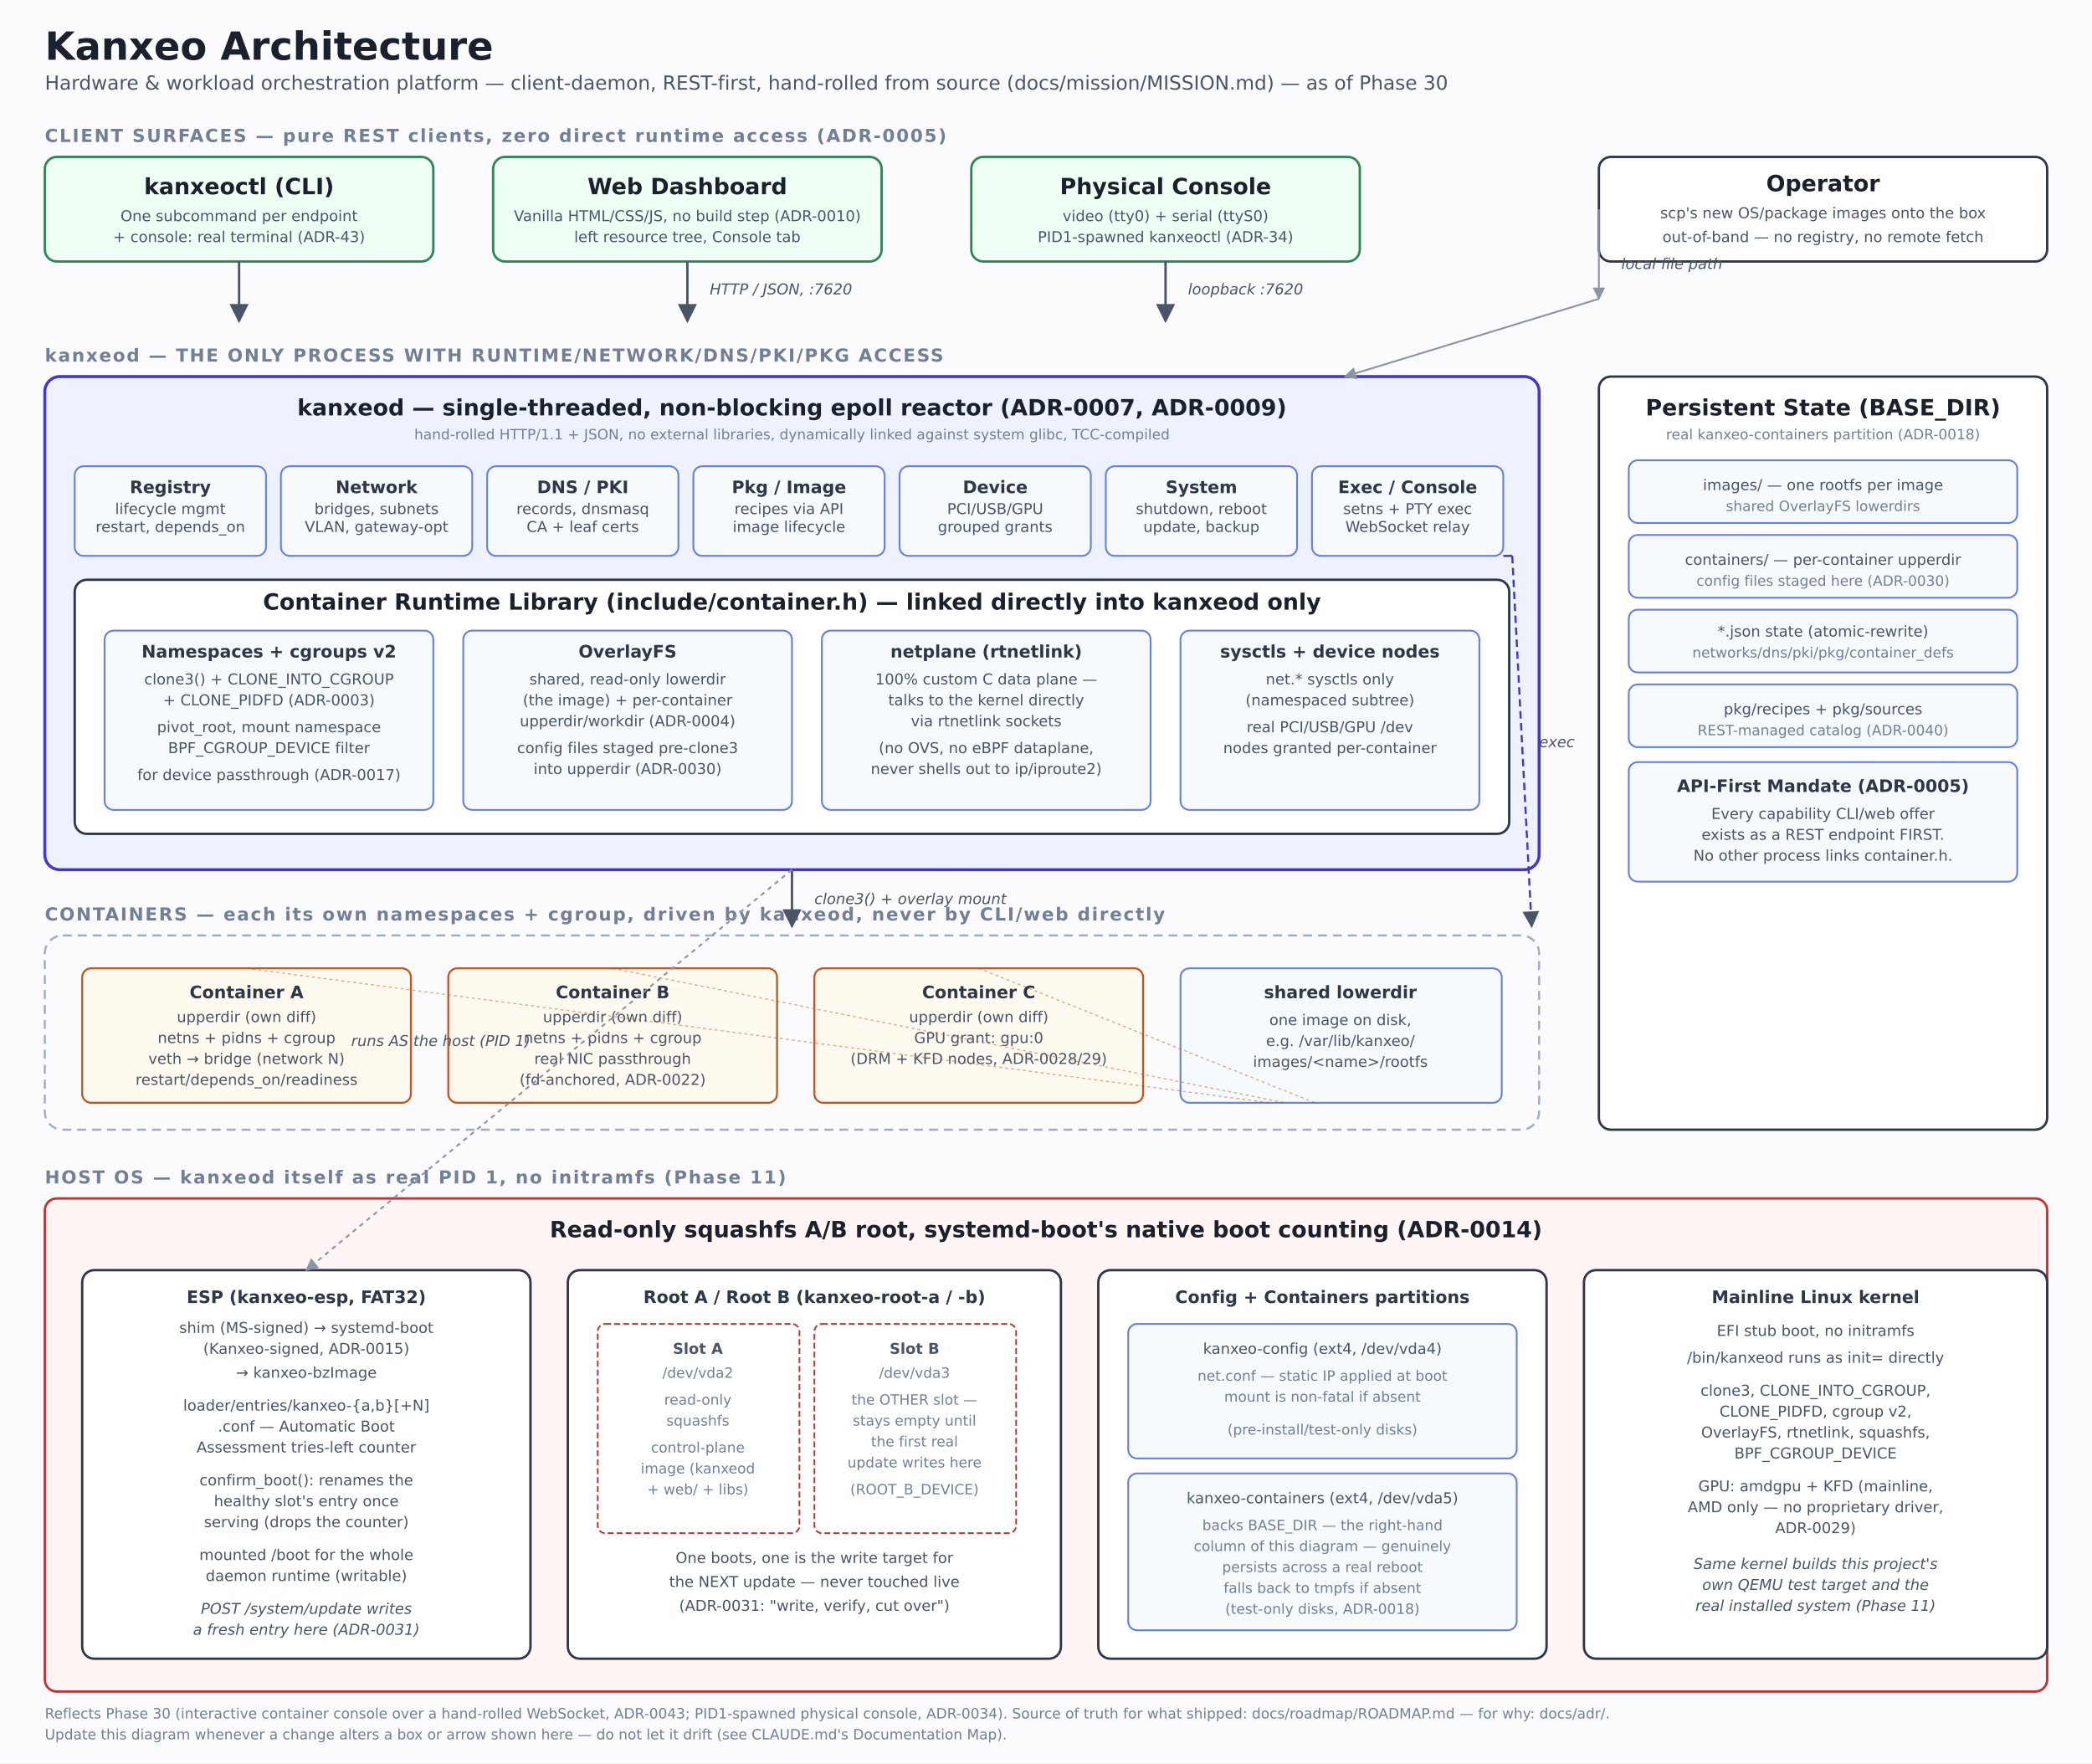
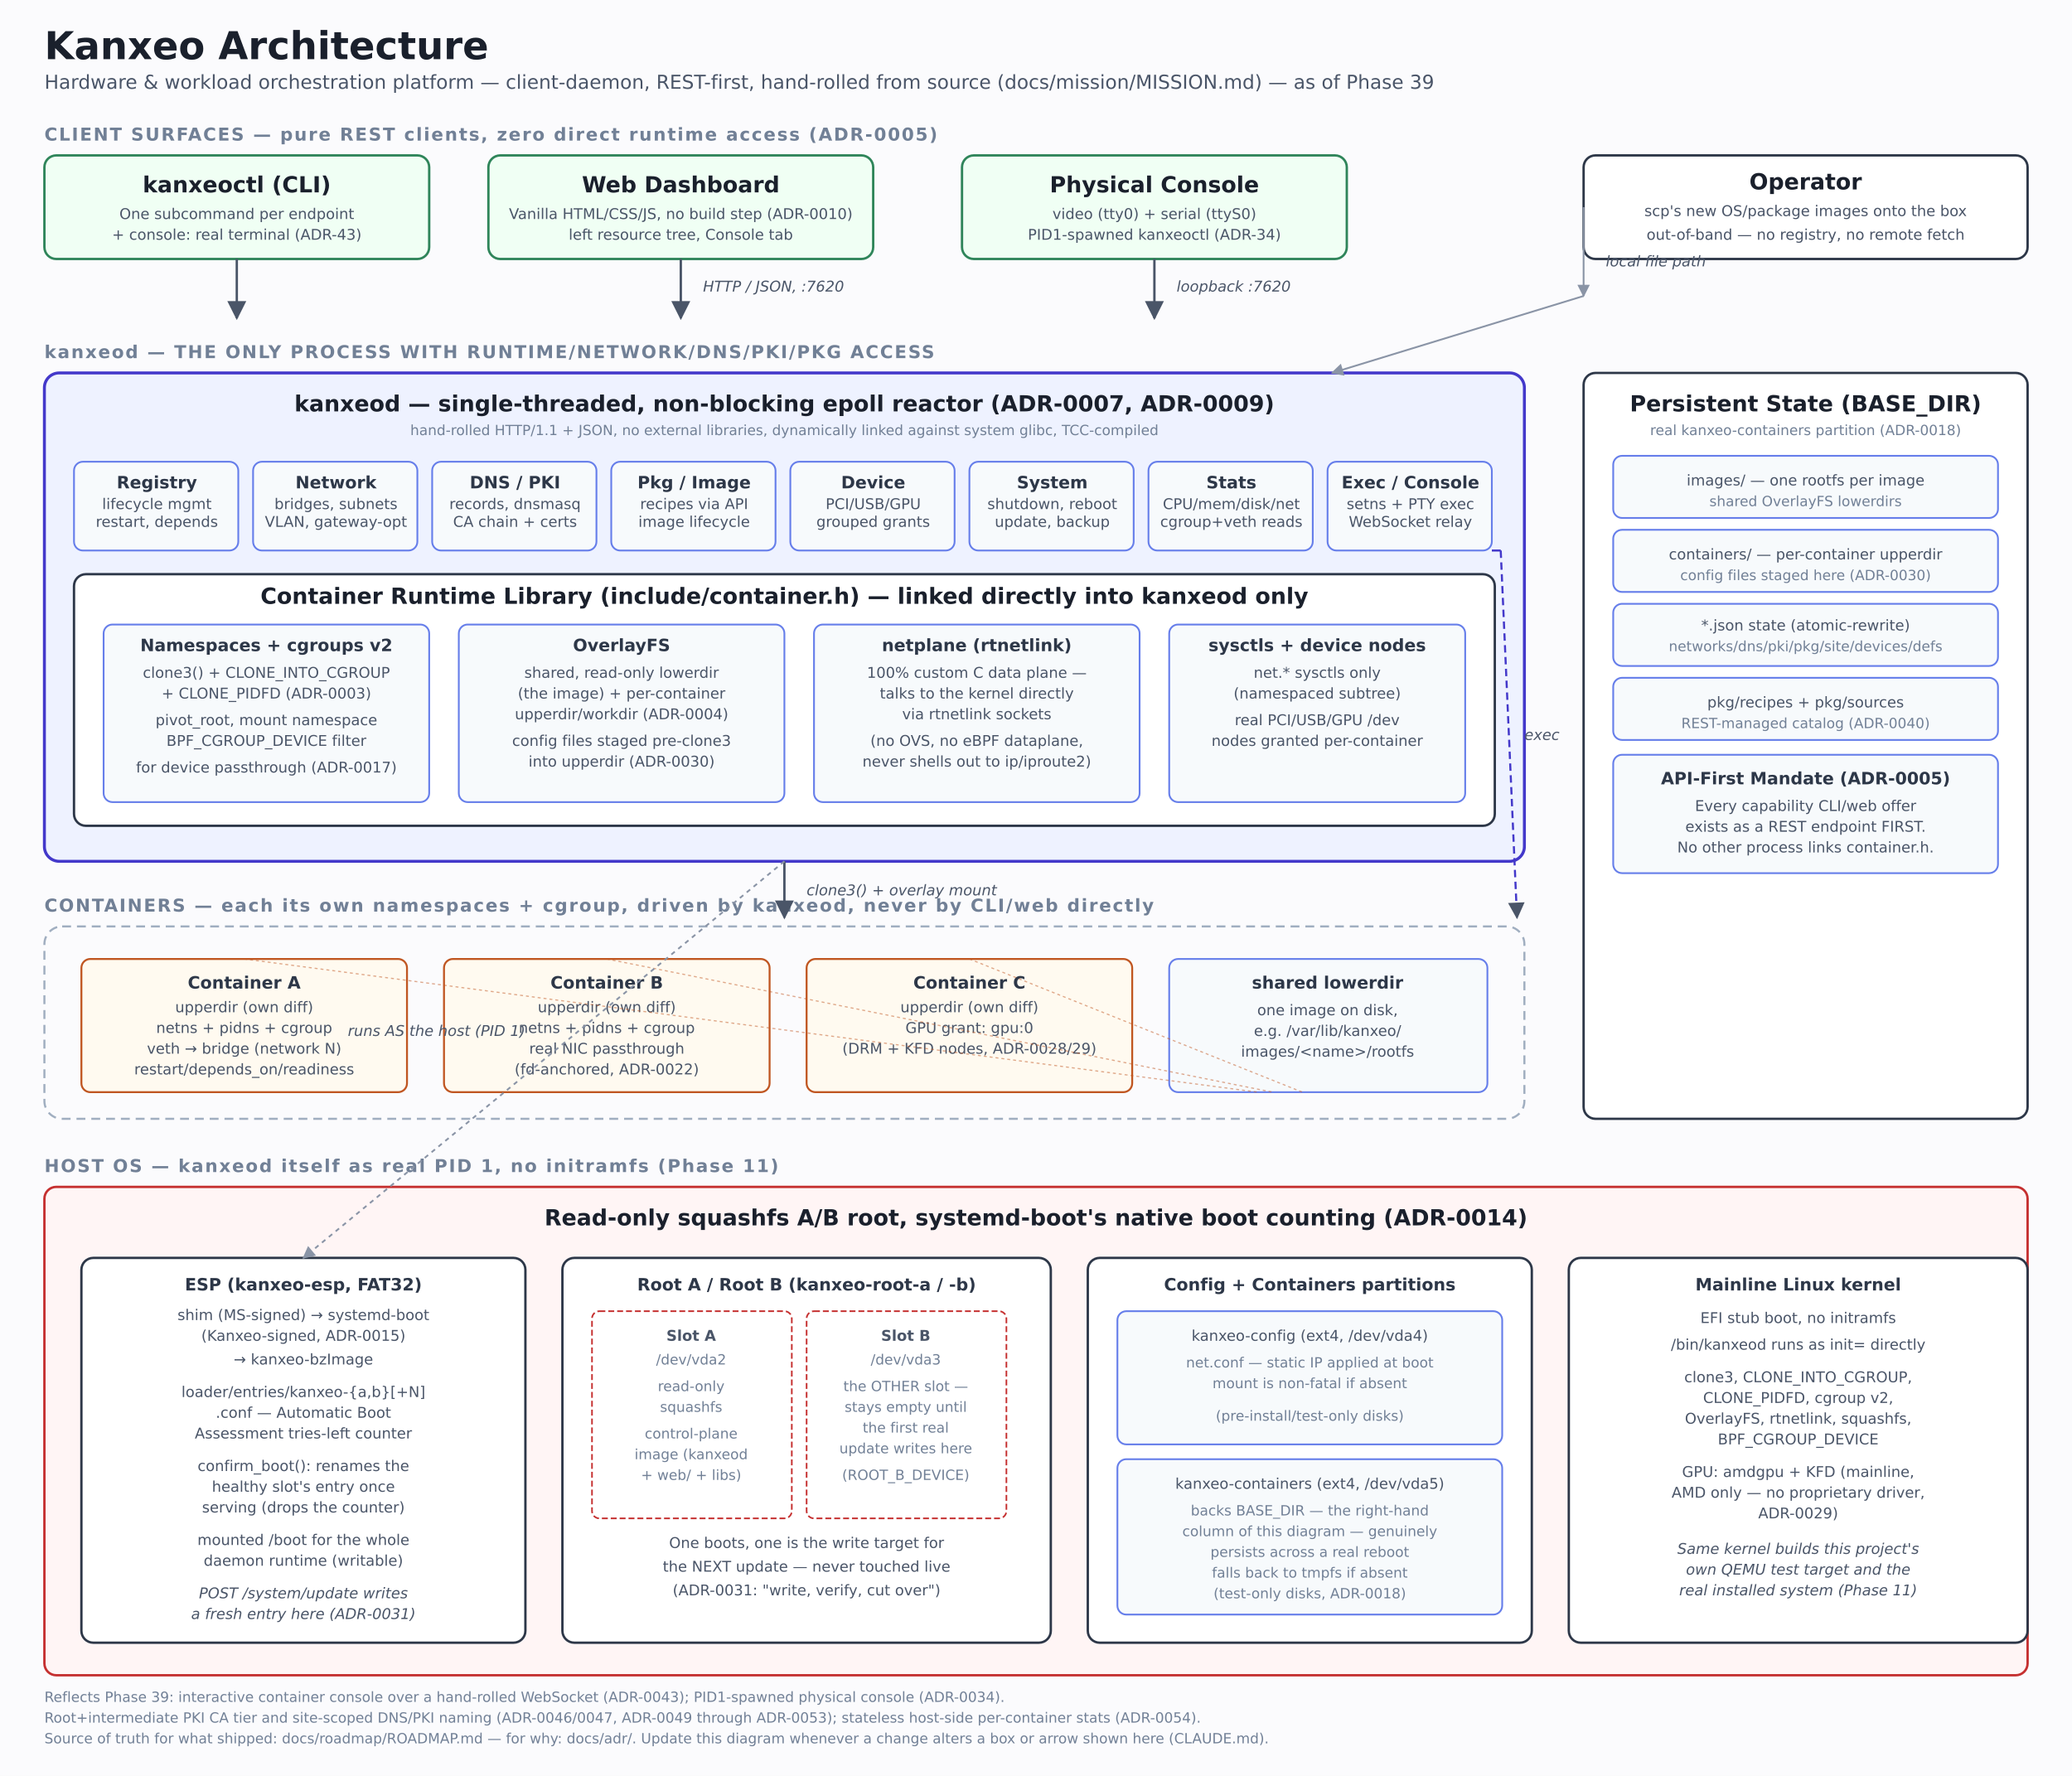
- <svg xmlns="http://www.w3.org/2000/svg" viewBox="0 0 1400 1180" font-family="'DejaVu Sans', Verdana, Arial, sans-serif">
+ <svg xmlns="http://www.w3.org/2000/svg" viewBox="0 0 1400 1200" font-family="'DejaVu Sans', Verdana, Arial, sans-serif">
  <defs>
    <marker id="arrow" viewBox="0 0 10 10" refX="9" refY="5" markerWidth="8" markerHeight="8" orient="auto-start-reverse">
      <path d="M0,0 L10,5 L0,10 z" fill="#4a5568" />
    </marker>
    <marker id="arrowLight" viewBox="0 0 10 10" refX="9" refY="5" markerWidth="7" markerHeight="7" orient="auto-start-reverse">
      <path d="M0,0 L10,5 L0,10 z" fill="#8a94a6" />
    </marker>
  </defs>
  <style>
    .title { font-size: 26px; font-weight: 700; fill: #1a202c; }
    .subtitle { font-size: 13px; fill: #4a5568; }
    .layer-label { font-size: 12px; font-weight: 700; fill: #718096; letter-spacing: 1px; }
    .box { fill: #ffffff; stroke: #2d3748; stroke-width: 1.6; rx: 8; }
    .box-daemon { fill: #eef2ff; stroke: #4338ca; stroke-width: 2; rx: 10; }
    .box-module { fill: #f7fafc; stroke: #667eea; stroke-width: 1.2; rx: 6; }
    .box-client { fill: #f0fff4; stroke: #2f855a; stroke-width: 1.6; rx: 8; }
    .box-container { fill: #fffaf0; stroke: #c05621; stroke-width: 1.3; rx: 6; }
    .box-host { fill: #fff5f5; stroke: #c53030; stroke-width: 1.6; rx: 8; }
    .box-slot { fill: #ffffff; stroke: #c53030; stroke-width: 1.1; stroke-dasharray: 4 2; rx: 5; }
    .box-title { font-size: 15px; font-weight: 700; fill: #1a202c; }
    .module-title { font-size: 11.5px; font-weight: 700; fill: #2d3748; }
    .module-text { font-size: 10px; fill: #4a5568; }
    .body-text { font-size: 11px; fill: #2d3748; }
    .small-text { font-size: 9.5px; fill: #718096; }
    .arrow-label { font-size: 10px; fill: #4a5568; font-style: italic; }
    .boundary { fill: none; stroke: #a0aec0; stroke-width: 1.4; stroke-dasharray: 6 4; rx: 12; }
  </style>
-   <rect width="1400" height="1180" fill="#fbfbfd" />
+   <rect width="1400" height="1200" fill="#fbfbfd" />
  <text x="30" y="40" class="title">Kanxeo Architecture</text>
-   <text x="30" y="60" class="subtitle">Hardware &amp; workload orchestration platform — client-daemon, REST-first, hand-rolled from source (docs/mission/MISSION.md) — as of Phase 30</text>
+   <text x="30" y="60" class="subtitle">Hardware &amp; workload orchestration platform — client-daemon, REST-first, hand-rolled from source (docs/mission/MISSION.md) — as of Phase 39</text>
  <text x="30" y="95" class="layer-label">CLIENT SURFACES — pure REST clients, zero direct runtime access (ADR-0005)</text>
  <rect x="30" y="105" width="260" height="70" class="box-client" />
  <text x="160" y="130" text-anchor="middle" class="box-title">kanxeoctl (CLI)</text>
  <text x="160" y="148" text-anchor="middle" class="module-text">One subcommand per endpoint</text>
  <text x="160" y="162" text-anchor="middle" class="module-text">+ console: real terminal (ADR-43)</text>
  <rect x="330" y="105" width="260" height="70" class="box-client" />
  <text x="460" y="130" text-anchor="middle" class="box-title">Web Dashboard</text>
  <text x="460" y="148" text-anchor="middle" class="module-text">Vanilla HTML/CSS/JS, no build step (ADR-0010)</text>
  <text x="460" y="162" text-anchor="middle" class="module-text">left resource tree, Console tab</text>
  <rect x="650" y="105" width="260" height="70" class="box-client" />
  <text x="780" y="130" text-anchor="middle" class="box-title">Physical Console</text>
  <text x="780" y="148" text-anchor="middle" class="module-text">video (tty0) + serial (ttyS0)</text>
  <text x="780" y="162" text-anchor="middle" class="module-text">PID1-spawned kanxeoctl (ADR-34)</text>
  <rect x="1070" y="105" width="300" height="70" class="box" fill="#fefcf3" stroke="#b7791f" />
  <text x="1220" y="128" text-anchor="middle" class="box-title">Operator</text>
  <text x="1220" y="146" text-anchor="middle" class="module-text">scp's new OS/package images onto the box</text>
  <text x="1220" y="162" text-anchor="middle" class="module-text">out-of-band — no registry, no remote fetch</text>
  <line x1="160" y1="175" x2="160" y2="215" stroke="#4a5568" stroke-width="1.6" marker-end="url(#arrow)" />
  <line x1="460" y1="175" x2="460" y2="215" stroke="#4a5568" stroke-width="1.6" marker-end="url(#arrow)" />
  <line x1="780" y1="175" x2="780" y2="215" stroke="#4a5568" stroke-width="1.6" marker-end="url(#arrow)" />
  <text x="475" y="197" class="arrow-label">HTTP / JSON, :7620</text>
  <text x="795" y="197" class="arrow-label">loopback :7620</text>
  <text x="30" y="242" class="layer-label">kanxeod — THE ONLY PROCESS WITH RUNTIME/NETWORK/DNS/PKI/PKG ACCESS</text>
  <rect x="30" y="252" width="1000" height="330" class="box-daemon" />
  <text x="530" y="278" text-anchor="middle" class="box-title">kanxeod — single-threaded, non-blocking epoll reactor (ADR-0007, ADR-0009)</text>
  <text x="530" y="294" text-anchor="middle" class="small-text">hand-rolled HTTP/1.1 + JSON, no external libraries, dynamically linked against system glibc, TCC-compiled</text>
-   <rect x="50" y="312" width="128" height="60" class="box-module" />
-   <text x="114" y="330" text-anchor="middle" class="module-title">Registry</text>
-   <text x="114" y="344" text-anchor="middle" class="module-text">lifecycle mgmt</text>
-   <text x="114" y="356" text-anchor="middle" class="module-text">restart, depends_on</text>
-   <rect x="188" y="312" width="128" height="60" class="box-module" />
-   <text x="252" y="330" text-anchor="middle" class="module-title">Network</text>
-   <text x="252" y="344" text-anchor="middle" class="module-text">bridges, subnets</text>
-   <text x="252" y="356" text-anchor="middle" class="module-text">VLAN, gateway-opt</text>
-   <rect x="326" y="312" width="128" height="60" class="box-module" />
-   <text x="390" y="330" text-anchor="middle" class="module-title">DNS / PKI</text>
-   <text x="390" y="344" text-anchor="middle" class="module-text">records, dnsmasq</text>
-   <text x="390" y="356" text-anchor="middle" class="module-text">CA + leaf certs</text>
-   <rect x="464" y="312" width="128" height="60" class="box-module" />
-   <text x="528" y="330" text-anchor="middle" class="module-title">Pkg / Image</text>
-   <text x="528" y="344" text-anchor="middle" class="module-text">recipes via API</text>
-   <text x="528" y="356" text-anchor="middle" class="module-text">image lifecycle</text>
-   <rect x="602" y="312" width="128" height="60" class="box-module" />
-   <text x="666" y="330" text-anchor="middle" class="module-title">Device</text>
-   <text x="666" y="344" text-anchor="middle" class="module-text">PCI/USB/GPU</text>
-   <text x="666" y="356" text-anchor="middle" class="module-text">grouped grants</text>
-   <rect x="740" y="312" width="128" height="60" class="box-module" />
-   <text x="804" y="330" text-anchor="middle" class="module-title">System</text>
-   <text x="804" y="344" text-anchor="middle" class="module-text">shutdown, reboot</text>
-   <text x="804" y="356" text-anchor="middle" class="module-text">update, backup</text>
-   <rect x="878" y="312" width="128" height="60" class="box-module" fill="#eef2ff" stroke="#4338ca" />
-   <text x="942" y="330" text-anchor="middle" class="module-title">Exec / Console</text>
-   <text x="942" y="344" text-anchor="middle" class="module-text">setns + PTY exec</text>
-   <text x="942" y="356" text-anchor="middle" class="module-text">WebSocket relay</text>
+   <rect x="50" y="312" width="111" height="60" class="box-module" />
+   <text x="106" y="330" text-anchor="middle" class="module-title">Registry</text>
+   <text x="106" y="344" text-anchor="middle" class="module-text">lifecycle mgmt</text>
+   <text x="106" y="356" text-anchor="middle" class="module-text">restart, depends</text>
+   <rect x="171" y="312" width="111" height="60" class="box-module" />
+   <text x="227" y="330" text-anchor="middle" class="module-title">Network</text>
+   <text x="227" y="344" text-anchor="middle" class="module-text">bridges, subnets</text>
+   <text x="227" y="356" text-anchor="middle" class="module-text">VLAN, gateway-opt</text>
+   <rect x="292" y="312" width="111" height="60" class="box-module" />
+   <text x="348" y="330" text-anchor="middle" class="module-title">DNS / PKI</text>
+   <text x="348" y="344" text-anchor="middle" class="module-text">records, dnsmasq</text>
+   <text x="348" y="356" text-anchor="middle" class="module-text">CA chain + certs</text>
+   <rect x="413" y="312" width="111" height="60" class="box-module" />
+   <text x="469" y="330" text-anchor="middle" class="module-title">Pkg / Image</text>
+   <text x="469" y="344" text-anchor="middle" class="module-text">recipes via API</text>
+   <text x="469" y="356" text-anchor="middle" class="module-text">image lifecycle</text>
+   <rect x="534" y="312" width="111" height="60" class="box-module" />
+   <text x="590" y="330" text-anchor="middle" class="module-title">Device</text>
+   <text x="590" y="344" text-anchor="middle" class="module-text">PCI/USB/GPU</text>
+   <text x="590" y="356" text-anchor="middle" class="module-text">grouped grants</text>
+   <rect x="655" y="312" width="111" height="60" class="box-module" />
+   <text x="711" y="330" text-anchor="middle" class="module-title">System</text>
+   <text x="711" y="344" text-anchor="middle" class="module-text">shutdown, reboot</text>
+   <text x="711" y="356" text-anchor="middle" class="module-text">update, backup</text>
+   <rect x="776" y="312" width="111" height="60" class="box-module" />
+   <text x="832" y="330" text-anchor="middle" class="module-title">Stats</text>
+   <text x="832" y="344" text-anchor="middle" class="module-text">CPU/mem/disk/net</text>
+   <text x="832" y="356" text-anchor="middle" class="module-text">cgroup+veth reads</text>
+   <rect x="897" y="312" width="111" height="60" class="box-module" fill="#eef2ff" stroke="#4338ca" />
+   <text x="953" y="330" text-anchor="middle" class="module-title">Exec / Console</text>
+   <text x="953" y="344" text-anchor="middle" class="module-text">setns + PTY exec</text>
+   <text x="953" y="356" text-anchor="middle" class="module-text">WebSocket relay</text>
  <rect x="50" y="388" width="960" height="170" class="box" fill="#fffceb" stroke="#b7791f" stroke-width="1.4" />
  <text x="530" y="408" text-anchor="middle" class="box-title" fill="#7c5a00">Container Runtime Library (include/container.h) — linked directly into kanxeod only</text>
  <rect x="70" y="422" width="220" height="120" class="box-module" />
  <text x="180" y="440" text-anchor="middle" class="module-title">Namespaces + cgroups v2</text>
  <text x="180" y="458" text-anchor="middle" class="module-text">clone3() + CLONE_INTO_CGROUP</text>
  <text x="180" y="472" text-anchor="middle" class="module-text">+ CLONE_PIDFD (ADR-0003)</text>
  <text x="180" y="490" text-anchor="middle" class="module-text">pivot_root, mount namespace</text>
  <text x="180" y="504" text-anchor="middle" class="module-text">BPF_CGROUP_DEVICE filter</text>
  <text x="180" y="522" text-anchor="middle" class="module-text">for device passthrough (ADR-0017)</text>
  <rect x="310" y="422" width="220" height="120" class="box-module" />
  <text x="420" y="440" text-anchor="middle" class="module-title">OverlayFS</text>
  <text x="420" y="458" text-anchor="middle" class="module-text">shared, read-only lowerdir</text>
  <text x="420" y="472" text-anchor="middle" class="module-text">(the image) + per-container</text>
  <text x="420" y="486" text-anchor="middle" class="module-text">upperdir/workdir (ADR-0004)</text>
  <text x="420" y="504" text-anchor="middle" class="module-text">config files staged pre-clone3</text>
  <text x="420" y="518" text-anchor="middle" class="module-text">into upperdir (ADR-0030)</text>
  <rect x="550" y="422" width="220" height="120" class="box-module" />
  <text x="660" y="440" text-anchor="middle" class="module-title">netplane (rtnetlink)</text>
  <text x="660" y="458" text-anchor="middle" class="module-text">100% custom C data plane —</text>
  <text x="660" y="472" text-anchor="middle" class="module-text">talks to the kernel directly</text>
  <text x="660" y="486" text-anchor="middle" class="module-text">via rtnetlink sockets</text>
  <text x="660" y="504" text-anchor="middle" class="module-text">(no OVS, no eBPF dataplane,</text>
  <text x="660" y="518" text-anchor="middle" class="module-text">never shells out to ip/iproute2)</text>
  <rect x="790" y="422" width="200" height="120" class="box-module" />
  <text x="890" y="440" text-anchor="middle" class="module-title">sysctls + device nodes</text>
  <text x="890" y="458" text-anchor="middle" class="module-text">net.* sysctls only</text>
  <text x="890" y="472" text-anchor="middle" class="module-text">(namespaced subtree)</text>
  <text x="890" y="490" text-anchor="middle" class="module-text">real PCI/USB/GPU /dev</text>
  <text x="890" y="504" text-anchor="middle" class="module-text">nodes granted per-container</text>
  <text x="30" y="616" class="layer-label">CONTAINERS — each its own namespaces + cgroup, driven by kanxeod, never by CLI/web directly</text>
  <rect x="30" y="626" width="1000" height="130" class="boundary" />
  <rect x="55" y="648" width="220" height="90" class="box-container" />
  <text x="165" y="668" text-anchor="middle" class="module-title">Container A</text>
  <text x="165" y="684" text-anchor="middle" class="module-text">upperdir (own diff)</text>
  <text x="165" y="698" text-anchor="middle" class="module-text">netns + pidns + cgroup</text>
  <text x="165" y="712" text-anchor="middle" class="module-text">veth → bridge (network N)</text>
  <text x="165" y="726" text-anchor="middle" class="module-text">restart/depends_on/readiness</text>
  <rect x="300" y="648" width="220" height="90" class="box-container" />
  <text x="410" y="668" text-anchor="middle" class="module-title">Container B</text>
  <text x="410" y="684" text-anchor="middle" class="module-text">upperdir (own diff)</text>
  <text x="410" y="698" text-anchor="middle" class="module-text">netns + pidns + cgroup</text>
  <text x="410" y="712" text-anchor="middle" class="module-text">real NIC passthrough</text>
  <text x="410" y="726" text-anchor="middle" class="module-text">(fd-anchored, ADR-0022)</text>
  <rect x="545" y="648" width="220" height="90" class="box-container" />
  <text x="655" y="668" text-anchor="middle" class="module-title">Container C</text>
  <text x="655" y="684" text-anchor="middle" class="module-text">upperdir (own diff)</text>
  <text x="655" y="698" text-anchor="middle" class="module-text">GPU grant: gpu:0</text>
  <text x="655" y="712" text-anchor="middle" class="module-text">(DRM + KFD nodes, ADR-0028/29)</text>
  <rect x="790" y="648" width="215" height="90" class="box-module" fill="#f7fafc" stroke="#a0aec0" />
  <text x="897" y="668" text-anchor="middle" class="module-title">shared lowerdir</text>
  <text x="897" y="686" text-anchor="middle" class="module-text">one image on disk,</text>
  <text x="897" y="700" text-anchor="middle" class="module-text">e.g. /var/lib/kanxeo/</text>
  <text x="897" y="714" text-anchor="middle" class="module-text">images/&lt;name&gt;/rootfs</text>
  <line x1="165" y1="648" x2="850" y2="738" stroke="#c05621" stroke-width="0.8" stroke-dasharray="2 2" opacity="0.5" />
  <line x1="410" y1="648" x2="860" y2="738" stroke="#c05621" stroke-width="0.8" stroke-dasharray="2 2" opacity="0.5" />
  <line x1="655" y1="648" x2="880" y2="738" stroke="#c05621" stroke-width="0.8" stroke-dasharray="2 2" opacity="0.5" />
  <line x1="530" y1="582" x2="530" y2="620" stroke="#4a5568" stroke-width="1.6" marker-end="url(#arrow)" />
  <text x="545" y="605" class="arrow-label">clone3() + overlay mount</text>
-   <line x1="1006" y1="372" x2="1012" y2="372" stroke="#4338ca" stroke-width="1.4" />
-   <line x1="1012" y1="372" x2="1025" y2="620" stroke="#4338ca" stroke-width="1.4" stroke-dasharray="5 3" marker-end="url(#arrow)" />
+   <line x1="1008" y1="372" x2="1014" y2="372" stroke="#4338ca" stroke-width="1.4" />
+   <line x1="1014" y1="372" x2="1025" y2="620" stroke="#4338ca" stroke-width="1.4" stroke-dasharray="5 3" marker-end="url(#arrow)" />
  <text x="1030" y="500" class="arrow-label" fill="#4338ca">exec</text>
  <rect x="1070" y="252" width="300" height="504" class="box" fill="#f7fafc" stroke="#4a5568" />
  <text x="1220" y="278" text-anchor="middle" class="box-title">Persistent State (BASE_DIR)</text>
  <text x="1220" y="294" text-anchor="middle" class="small-text">real kanxeo-containers partition (ADR-0018)</text>
  <rect x="1090" y="308" width="260" height="42" class="box-module" />
  <text x="1220" y="328" text-anchor="middle" class="module-text">images/ — one rootfs per image</text>
  <text x="1220" y="342" text-anchor="middle" class="small-text">shared OverlayFS lowerdirs</text>
  <rect x="1090" y="358" width="260" height="42" class="box-module" />
  <text x="1220" y="378" text-anchor="middle" class="module-text">containers/ — per-container upperdir</text>
  <text x="1220" y="392" text-anchor="middle" class="small-text">config files staged here (ADR-0030)</text>
  <rect x="1090" y="408" width="260" height="42" class="box-module" />
  <text x="1220" y="426" text-anchor="middle" class="module-text">*.json state (atomic-rewrite)</text>
-   <text x="1220" y="440" text-anchor="middle" class="small-text">networks/dns/pki/pkg/container_defs</text>
+   <text x="1220" y="440" text-anchor="middle" class="small-text">networks/dns/pki/pkg/site/devices/defs</text>
  <rect x="1090" y="458" width="260" height="42" class="box-module" />
  <text x="1220" y="478" text-anchor="middle" class="module-text">pkg/recipes + pkg/sources</text>
  <text x="1220" y="492" text-anchor="middle" class="small-text">REST-managed catalog (ADR-0040)</text>
  <rect x="1090" y="510" width="260" height="80" class="box-module" fill="#eef2ff" stroke="#4338ca" />
  <text x="1220" y="530" text-anchor="middle" class="module-title">API-First Mandate (ADR-0005)</text>
  <text x="1220" y="548" text-anchor="middle" class="module-text">Every capability CLI/web offer</text>
  <text x="1220" y="562" text-anchor="middle" class="module-text">exists as a REST endpoint FIRST.</text>
  <text x="1220" y="576" text-anchor="middle" class="module-text">No other process links container.h.</text>
  <line x1="1070" y1="140" x2="1070" y2="200" stroke="#8a94a6" stroke-width="1.2" marker-end="url(#arrowLight)" />
  <text x="1085" y="180" class="arrow-label" fill="#8a94a6">local file path</text>
  <line x1="1070" y1="200" x2="900" y2="252" stroke="#8a94a6" stroke-width="1.2" marker-end="url(#arrowLight)" />
  <text x="30" y="792" class="layer-label">HOST OS — kanxeod itself as real PID 1, no initramfs (Phase 11)</text>
  <rect x="30" y="802" width="1340" height="330" class="box-host" />
  <text x="700" y="828" text-anchor="middle" class="box-title">Read-only squashfs A/B root, systemd-boot's native boot counting (ADR-0014)</text>
  <rect x="55" y="850" width="300" height="260" class="box" fill="#ffffff" stroke="#c53030" />
  <text x="205" y="872" text-anchor="middle" class="module-title">ESP (kanxeo-esp, FAT32)</text>
  <text x="205" y="892" text-anchor="middle" class="module-text">shim (MS-signed) → systemd-boot</text>
  <text x="205" y="906" text-anchor="middle" class="module-text">(Kanxeo-signed, ADR-0015)</text>
  <text x="205" y="922" text-anchor="middle" class="module-text">→ kanxeo-bzImage</text>
  <text x="205" y="944" text-anchor="middle" class="module-text">loader/entries/kanxeo-{a,b}[+N]</text>
  <text x="205" y="958" text-anchor="middle" class="module-text">.conf — Automatic Boot</text>
  <text x="205" y="972" text-anchor="middle" class="module-text">Assessment tries-left counter</text>
  <text x="205" y="994" text-anchor="middle" class="module-text">confirm_boot(): renames the</text>
  <text x="205" y="1008" text-anchor="middle" class="module-text">healthy slot's entry once</text>
  <text x="205" y="1022" text-anchor="middle" class="module-text">serving (drops the counter)</text>
  <text x="205" y="1044" text-anchor="middle" class="module-text">mounted /boot for the whole</text>
  <text x="205" y="1058" text-anchor="middle" class="module-text">daemon runtime (writable)</text>
  <text x="205" y="1080" text-anchor="middle" class="module-text" font-style="italic">POST /system/update writes</text>
  <text x="205" y="1094" text-anchor="middle" class="module-text" font-style="italic">a fresh entry here (ADR-0031)</text>
  <rect x="380" y="850" width="330" height="260" class="box" fill="#ffffff" stroke="#c53030" />
  <text x="545" y="872" text-anchor="middle" class="module-title">Root A / Root B (kanxeo-root-a / -b)</text>
  <rect x="400" y="886" width="135" height="140" class="box-slot" />
  <text x="467" y="906" text-anchor="middle" class="module-text" font-weight="700">Slot A</text>
  <text x="467" y="922" text-anchor="middle" class="small-text">/dev/vda2</text>
  <text x="467" y="940" text-anchor="middle" class="small-text">read-only</text>
  <text x="467" y="954" text-anchor="middle" class="small-text">squashfs</text>
  <text x="467" y="972" text-anchor="middle" class="small-text">control-plane</text>
  <text x="467" y="986" text-anchor="middle" class="small-text">image (kanxeod</text>
  <text x="467" y="1000" text-anchor="middle" class="small-text">+ web/ + libs)</text>
  <rect x="545" y="886" width="135" height="140" class="box-slot" />
  <text x="612" y="906" text-anchor="middle" class="module-text" font-weight="700">Slot B</text>
  <text x="612" y="922" text-anchor="middle" class="small-text">/dev/vda3</text>
  <text x="612" y="940" text-anchor="middle" class="small-text">the OTHER slot —</text>
  <text x="612" y="954" text-anchor="middle" class="small-text">stays empty until</text>
  <text x="612" y="968" text-anchor="middle" class="small-text">the first real</text>
  <text x="612" y="982" text-anchor="middle" class="small-text">update writes here</text>
  <text x="612" y="1000" text-anchor="middle" class="small-text">(ROOT_B_DEVICE)</text>
  <text x="545" y="1046" text-anchor="middle" class="module-text">One boots, one is the write target for</text>
  <text x="545" y="1062" text-anchor="middle" class="module-text">the NEXT update — never touched live</text>
  <text x="545" y="1078" text-anchor="middle" class="module-text">(ADR-0031: "write, verify, cut over")</text>
  <rect x="735" y="850" width="300" height="260" class="box" fill="#ffffff" stroke="#c53030" />
  <text x="885" y="872" text-anchor="middle" class="module-title">Config + Containers partitions</text>
  <rect x="755" y="886" width="260" height="90" class="box-module" />
  <text x="885" y="906" text-anchor="middle" class="module-text">kanxeo-config (ext4, /dev/vda4)</text>
  <text x="885" y="924" text-anchor="middle" class="small-text">net.conf — static IP applied at boot</text>
  <text x="885" y="938" text-anchor="middle" class="small-text">mount is non-fatal if absent</text>
  <text x="885" y="960" text-anchor="middle" class="small-text">(pre-install/test-only disks)</text>
  <rect x="755" y="986" width="260" height="105" class="box-module" />
  <text x="885" y="1006" text-anchor="middle" class="module-text">kanxeo-containers (ext4, /dev/vda5)</text>
  <text x="885" y="1024" text-anchor="middle" class="small-text">backs BASE_DIR — the right-hand</text>
  <text x="885" y="1038" text-anchor="middle" class="small-text">column of this diagram — genuinely</text>
  <text x="885" y="1052" text-anchor="middle" class="small-text">persists across a real reboot</text>
  <text x="885" y="1066" text-anchor="middle" class="small-text">falls back to tmpfs if absent</text>
  <text x="885" y="1080" text-anchor="middle" class="small-text">(test-only disks, ADR-0018)</text>
  <rect x="1060" y="850" width="310" height="260" class="box" fill="#ffffff" stroke="#c53030" />
  <text x="1215" y="872" text-anchor="middle" class="module-title">Mainline Linux kernel</text>
  <text x="1215" y="894" text-anchor="middle" class="module-text">EFI stub boot, no initramfs</text>
  <text x="1215" y="912" text-anchor="middle" class="module-text">/bin/kanxeod runs as init= directly</text>
  <text x="1215" y="934" text-anchor="middle" class="module-text">clone3, CLONE_INTO_CGROUP,</text>
  <text x="1215" y="948" text-anchor="middle" class="module-text">CLONE_PIDFD, cgroup v2,</text>
  <text x="1215" y="962" text-anchor="middle" class="module-text">OverlayFS, rtnetlink, squashfs,</text>
  <text x="1215" y="976" text-anchor="middle" class="module-text">BPF_CGROUP_DEVICE</text>
  <text x="1215" y="998" text-anchor="middle" class="module-text">GPU: amdgpu + KFD (mainline,</text>
  <text x="1215" y="1012" text-anchor="middle" class="module-text">AMD only — no proprietary driver,</text>
  <text x="1215" y="1026" text-anchor="middle" class="module-text">ADR-0029)</text>
  <text x="1215" y="1050" text-anchor="middle" class="module-text" font-style="italic">Same kernel builds this project's</text>
  <text x="1215" y="1064" text-anchor="middle" class="module-text" font-style="italic">own QEMU test target and the</text>
  <text x="1215" y="1078" text-anchor="middle" class="module-text" font-style="italic">real installed system (Phase 11)</text>
  <line x1="530" y1="582" x2="205" y2="850" stroke="#8a94a6" stroke-width="1.2" stroke-dasharray="3 3" marker-end="url(#arrowLight)" />
  <text x="235" y="700" class="arrow-label" fill="#8a94a6">runs AS the host (PID 1)</text>
-   <text x="30" y="1150" class="small-text">Reflects Phase 30 (interactive container console over a hand-rolled WebSocket, ADR-0043; PID1-spawned physical console, ADR-0034). Source of truth for what shipped: docs/roadmap/ROADMAP.md — for why: docs/adr/.</text>
-   <text x="30" y="1164" class="small-text">Update this diagram whenever a change alters a box or arrow shown here — do not let it drift (see CLAUDE.md's Documentation Map).</text>
+   <text x="30" y="1150" class="small-text">Reflects Phase 39: interactive container console over a hand-rolled WebSocket (ADR-0043); PID1-spawned physical console (ADR-0034).</text>
+   <text x="30" y="1164" class="small-text">Root+intermediate PKI CA tier and site-scoped DNS/PKI naming (ADR-0046/0047, ADR-0049 through ADR-0053); stateless host-side per-container stats (ADR-0054).</text>
+   <text x="30" y="1178" class="small-text">Source of truth for what shipped: docs/roadmap/ROADMAP.md — for why: docs/adr/. Update this diagram whenever a change alters a box or arrow shown here (CLAUDE.md).</text>
</svg>
